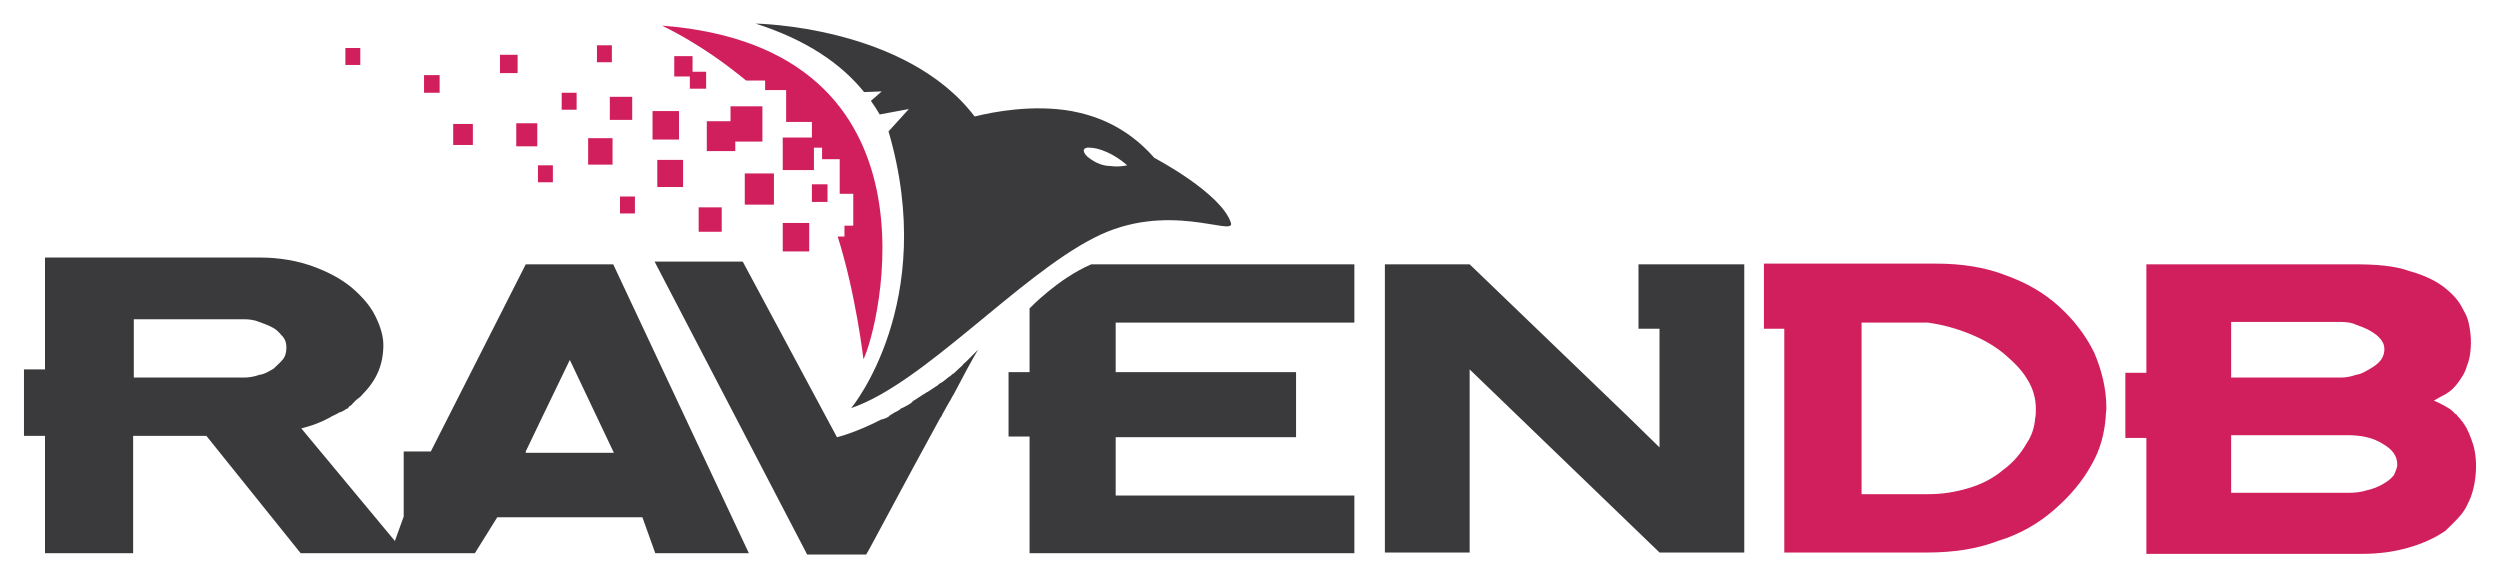
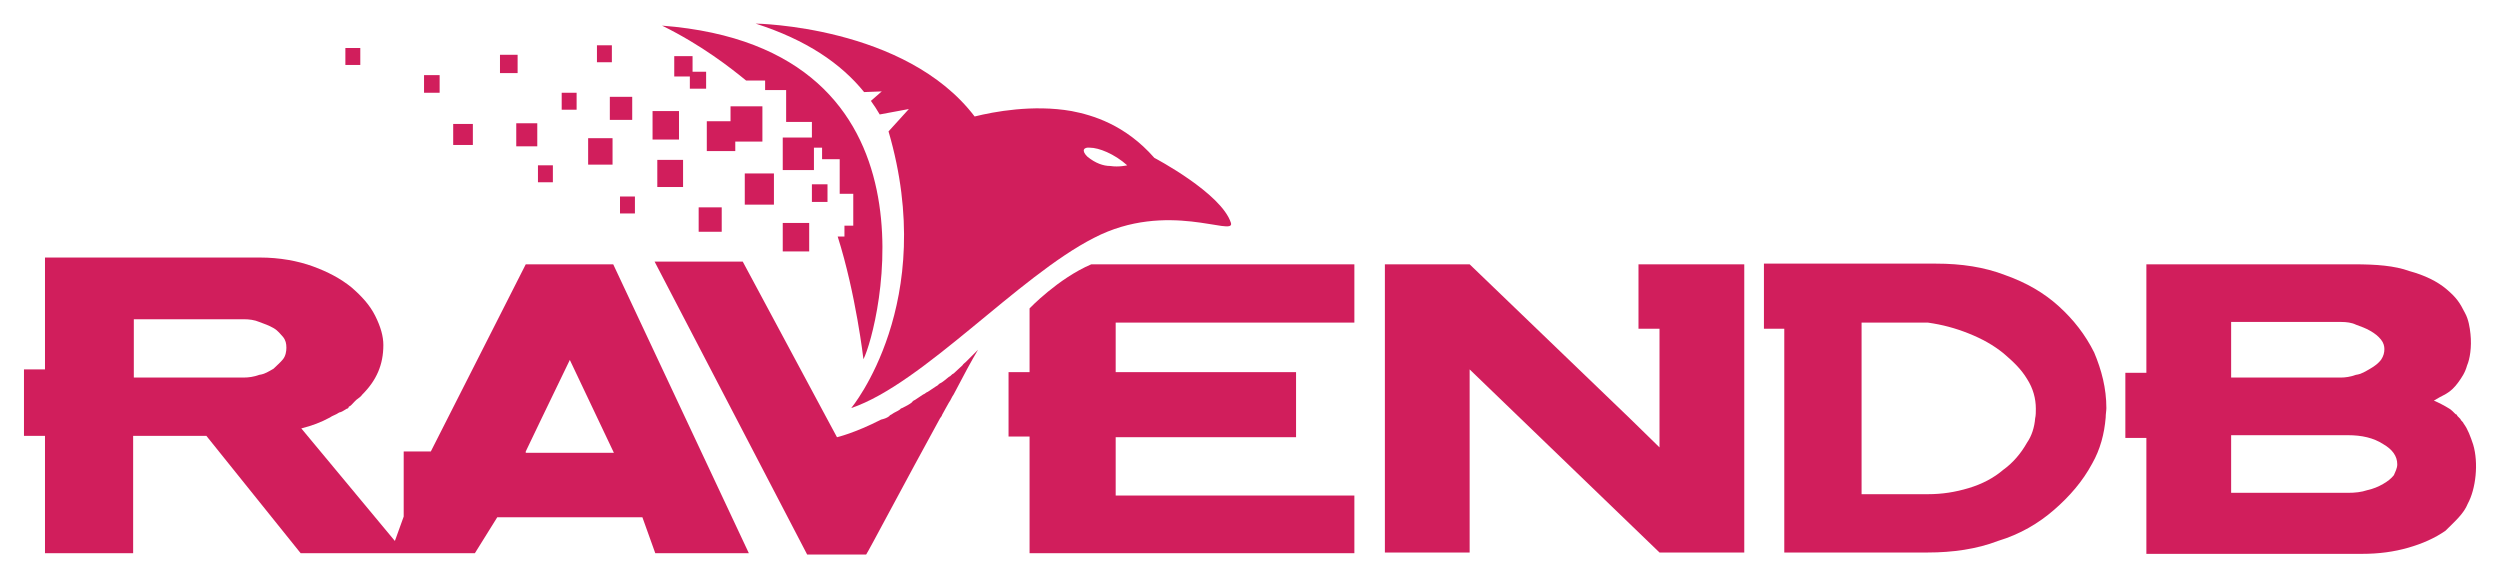
- <svg xmlns="http://www.w3.org/2000/svg" width="1600" height="370" version="1.1">
+ <svg xmlns="http://www.w3.org/2000/svg" version="1.1" id="Layer_1" x="0px" y="0px" viewBox="0 0 1600 370" style="enable-background:new 0 0 1600 370;" xml:space="preserve">
  <style type="text/css">
- 	.st0{fill:#CA1C59;}
+ 	.st0{fill:#D11E5C;}
</style>
  <g transform="matrix(4.339739 0 0 4.339739 4.49071 6.419748)">
-     <rect class="st0" x="95.2" y="14.9" width="3.9" height="4.2" style="fill:#d11e5c" />
-     <rect class="st0" x="95.9" y="22.1" width="3.8" height="4" style="fill:#d11e5c" />
-     <rect class="st0" x="108.8" y="24.1" width="4.3" height="4.6" style="fill:#d11e5c" />
-     <rect class="st0" x="65.8" y="16.8" width="2.9" height="3.1" style="fill:#d11e5c" />
-     <rect class="st0" x="75.1" y="16.7" width="3.1" height="3.4" style="fill:#d11e5c" />
-     <polygon class="st0" points="103.2 16.4 103.2 20.8 107.4 20.8 107.4 19.4 111.4 19.4 111.4 14.2 106.7 14.2 106.7 16.4" style="fill:#d11e5c" />
-     <rect class="st0" x="61.5" y="9.6" width="2.3" height="2.6" style="fill:#d11e5c" />
-     <rect class="st0" x="114.4" y="31.4" width="3.9" height="4.2" style="fill:#d11e5c" />
-     <rect class="st0" x="102" y="29.1" width="3.4" height="3.6" style="fill:#d11e5c" />
-     <rect class="st0" x="88.9" y="12.8" width="3.3" height="3.4" style="fill:#d11e5c" />
-     <rect class="st0" x="85.7" y="18.9" width="3.6" height="3.9" style="fill:#d11e5c" />
-     <rect class="st0" x="118.7" y="25.7" width="2.3" height="2.6" style="fill:#d11e5c" />
-     <rect class="st0" x="78.3" y="22.9" width="2.2" height="2.5" style="fill:#d11e5c" />
-     <polygon class="st0" points="98.4 9.8 100.7 9.8 100.7 11.6 103.1 11.6 103.1 9.1 101.1 9.1 101.1 6.8 98.4 6.8" style="fill:#d11e5c" />
-     <rect class="st0" x="81.8" y="12.2" width="2.2" height="2.5" style="fill:#d11e5c" />
-     <rect class="st0" x="49.9" y="5.6" width="2.2" height="2.5" style="fill:#d11e5c" />
-     <rect class="st0" x="90.4" y="27.5" width="2.2" height="2.5" style="fill:#d11e5c" />
-     <rect class="st0" x="72.7" y="6.6" width="2.6" height="2.7" style="fill:#d11e5c" />
-     <rect class="st0" x="87" y="5.2" width="2.2" height="2.5" style="fill:#d11e5c" />
-     <path class="st0" d="m111.8 10.4v1.4h3.1v4.7h3.8v2.3h-4.3v4.8h4.6v-3.3h1.2v1.7h2.6v5.1h2v4.7h-1.3v1.6h-1c2.7 8.5 3.8 18.1 3.8 18.1 2.2-4.3 12.9-45.9-29.7-49.2 5.9 2.9 10.2 6.3 12.4 8.1z" style="fill:#d11e5c" />
-     <path class="st0" d="m95.6 80.1h13.8l-20-42.6h-12.9l-14 27.6h-4v9.6l-1.3 3.6-13.8-16.6c1.6-.4 2.9-.9 4.2-1.6.4-.3.9-.4 1.3-.7.1 0 .1-.1.3-.1.3-.1.7-.4.9-.5.1 0 .3-.1.3-.3.3-.1.5-.4.8-.7l.3-.3c.4-.3.7-.5.9-.8 2.1-2.1 3.1-4.4 3.1-7.3 0-1.3-.4-2.7-1.2-4.3s-2-2.9-3.5-4.2c-1.6-1.3-3.5-2.3-5.7-3.1s-4.9-1.3-7.8-1.3h-31.7v16.5h-3.1v9.8h3.1v17.3h13v-17.3h10.8l13.9 17.3h25.7l3.3-5.3h21.4zm-76.9-34.5h16.2c.8 0 1.6.1 2.3.4.8.3 1.4.5 2.1.9s1 .9 1.4 1.3c.4.5.5 1 .5 1.6 0 .5-.1 1.2-.5 1.7s-.9.9-1.4 1.4c-.7.4-1.3.8-2.1.9-.8.3-1.6.4-2.3.4h-16.2zm57.8 19.5 2.3-4.8 4.2-8.7 6.5 13.7h-13z" style="fill:#3a3a3c" />
-     <polygon class="st0" points="203.2 60.2 203.2 80 215.7 80 215.7 60.2 215.7 60.2 215.7 53 243.7 80 256.2 80 256.2 60.2 256.2 37.5 240.6 37.5 240.6 47 243.7 47 243.7 60.2 243.7 64.5 239.3 60.2 215.7 37.5 203.2 37.5" style="fill:#3a3a3c" />
-     <path class="st0" d="m362.9 72.8c1.2-2.2 1.6-6 .8-8.7-.4-1.2-.8-2.3-1.4-3.1-.1-.3-.4-.4-.5-.7l-.4-.4c-.1-.1-.1-.3-.3-.3-.3-.3-.7-.7-.9-.8-.8-.5-1.6-.9-2.3-1.2.5-.3 1.2-.7 1.8-1 .7-.4 1.3-1 1.8-1.7s1-1.4 1.3-2.5c.4-.9.7-2.7.5-4.6-.1-1-.3-2.2-.8-3.1-.8-1.6-1.3-2.3-2.7-3.5s-3.3-2.1-5.5-2.7c-2.2-.8-4.9-1-8.2-1h-30.6v16h-3.1v9.6h3.1v17.1h31.8c2.5 0 4.7-.3 6.8-.9s3.9-1.4 5.5-2.5c1.4-1.4 2.7-2.5 3.3-4zm-34.9-26.8h16.2c.8 0 1.6.1 2.2.4.8.3 1.4.5 2.1.9s1.2.8 1.6 1.3.5 1 .5 1.4c0 .5-.1 1-.5 1.6-.4.5-.9.9-1.6 1.3s-1.3.8-2.1.9c-.8.3-1.6.4-2.2.4h-16.2zm24 22.6c-.4.5-.9.9-1.6 1.3s-1.4.7-2.3.9c-.9.3-1.8.4-2.9.4h-17.2v-8.5h17.2c2.1 0 3.8.4 5.2 1.3 1.4.8 2.1 1.8 2.1 3 0 .6-.3 1.1-.5 1.6z" style="fill:#d11e5c" />
-     <path class="st0" d="m198.7 80.1v-8.5h-35.2v-8.6h26.6v-9.6h-26.6v-7.3h35.2v-8.6h-38.8c-4.9 2.1-9.1 6.5-9.1 6.5v9.4h-3.1v9.5h3.1v17.2z" style="fill:#3a3a3c" />
-     <path class="st0" d="m137.6 60.2c.1-.1.3-.4.3-.5.4-.7.7-1.3 1-1.8.3-.4.4-.8.7-1.2 1.4-2.7 2.7-5.1 3.6-6.6l-1.8 1.8c-.1.1-.4.3-.5.5-.4.4-.9.8-1.3 1.2-.3.1-.4.4-.7.5-.4.3-.8.7-1.2.9-.3.1-.4.4-.7.5-.4.3-.8.5-1.2.8-.3.1-.4.3-.7.4-.4.3-.8.5-1.2.8-.3.1-.4.3-.5.4-.4.3-.8.5-1.2.7-.1.1-.4.1-.5.3-.4.3-.8.4-1.2.7-.1.1-.3.1-.4.3-.4.3-.8.4-1.2.5-3.9 2-6.5 2.6-6.5 2.6l-1.4-2.6-12.5-23.3h-13l22.5 43.2h8.7c.2-.2 5.9-11 10.9-20.1z" style="fill:#3a3a3c" />
-     <path class="st0" d="m262.1 47v33h21.2c3.6 0 7.2-.5 10.3-1.7 3.3-1 6-2.6 8.3-4.6s4.2-4.2 5.6-6.8c1.2-2.1 1.8-4.4 2-6.8 0-.5.1-1 .1-1.4 0-2.9-.7-5.6-1.8-8.2-1.3-2.6-3-4.8-5.2-6.8s-4.8-3.5-7.9-4.6c-3.1-1.2-6.5-1.7-10.2-1.7h-25.4v9.6zm21.2-.9c2.1.3 4 .8 6 1.6s3.6 1.7 5.1 2.9c1.4 1.2 2.6 2.3 3.5 3.8.9 1.4 1.3 2.9 1.3 4.4 0 .5 0 1-.1 1.4-.1 1.3-.5 2.6-1.2 3.6-.9 1.6-2.1 3-3.5 4-1.4 1.2-3.1 2.1-5.1 2.7s-3.9.9-6 .9h-9.8v-25.3z" style="fill:#d11e5c" />
-     <path class="st0" d="m126.4 12.1 2.6-.1-1.6 1.4c.5.7.9 1.3 1.3 2l4.3-.8-3 3.3c7.4 25.3-5.5 40.8-5.5 40.8 10.6-3.6 24.6-19.4 35.8-25.1 10.8-5.6 20.8-.1 20.2-2.2-1.4-4.4-11.3-9.6-11.3-9.6-4.3-4.9-9.1-6.3-12.2-6.9-5.7-1-11.5.1-14.3.8-10.2-13.4-32.3-13.7-32.3-13.7 7.5 2.4 12.6 5.9 16 10.1zm33.3 8.2c1.3 0 3.6.9 5.5 2.6 0 0-1.2.3-2.5.1-1 0-2.2-.4-3.4-1.4-.9-.9-.5-1.4.4-1.3z" style="fill:#3a3a3c" />
+     <rect x="95.2" y="14.9" class="st0" width="3.9" height="4.2" />
+     <rect x="95.9" y="22.1" class="st0" width="3.8" height="4" />
+     <rect x="108.8" y="24.1" class="st0" width="4.3" height="4.6" />
+     <rect x="65.8" y="16.8" class="st0" width="2.9" height="3.1" />
+     <rect x="75.1" y="16.7" class="st0" width="3.1" height="3.4" />
+     <polygon class="st0" points="103.2,16.4 103.2,20.8 107.4,20.8 107.4,19.4 111.4,19.4 111.4,14.2 106.7,14.2 106.7,16.4  " />
+     <rect x="61.5" y="9.6" class="st0" width="2.3" height="2.6" />
+     <rect x="114.4" y="31.4" class="st0" width="3.9" height="4.2" />
+     <rect x="102" y="29.1" class="st0" width="3.4" height="3.6" />
+     <rect x="88.9" y="12.8" class="st0" width="3.3" height="3.4" />
+     <rect x="85.7" y="18.9" class="st0" width="3.6" height="3.9" />
+     <rect x="118.7" y="25.7" class="st0" width="2.3" height="2.6" />
+     <rect x="78.3" y="22.9" class="st0" width="2.2" height="2.5" />
+     <polygon class="st0" points="98.4,9.8 100.7,9.8 100.7,11.6 103.1,11.6 103.1,9.1 101.1,9.1 101.1,6.8 98.4,6.8  " />
+     <rect x="81.8" y="12.2" class="st0" width="2.2" height="2.5" />
+     <rect x="49.9" y="5.6" class="st0" width="2.2" height="2.5" />
+     <rect x="90.4" y="27.5" class="st0" width="2.2" height="2.5" />
+     <rect x="72.7" y="6.6" class="st0" width="2.6" height="2.7" />
+     <rect x="87" y="5.2" class="st0" width="2.2" height="2.5" />
+     <path class="st0" d="M111.8,10.4v1.4h3.1v4.7h3.8v2.3h-4.3v4.8h4.6v-3.3h1.2V22h2.6v5.1h2v4.7h-1.3v1.6h-1   c2.7,8.5,3.8,18.1,3.8,18.1c2.2-4.3,12.9-45.9-29.7-49.2c5.9,2.9,10.2,6.3,12.4,8.1H111.8z" />
+     <path class="st0" d="M95.6,80.1h13.8l-20-42.6H76.5l-14,27.6h-4v9.6l-1.3,3.6L43.4,61.7c1.6-0.4,2.9-0.9,4.2-1.6   c0.4-0.3,0.9-0.4,1.3-0.7c0.1,0,0.1-0.1,0.3-0.1c0.3-0.1,0.7-0.4,0.9-0.5c0.1,0,0.3-0.1,0.3-0.3c0.3-0.1,0.5-0.4,0.8-0.7l0.3-0.3   c0.4-0.3,0.7-0.5,0.9-0.8c2.1-2.1,3.1-4.4,3.1-7.3c0-1.3-0.4-2.7-1.2-4.3s-2-2.9-3.5-4.2c-1.6-1.3-3.5-2.3-5.7-3.1   s-4.9-1.3-7.8-1.3H5.6V53H2.5v9.8h3.1v17.3h13V62.8h10.8l13.9,17.3H69l3.3-5.3h21.4L95.6,80.1z M18.7,45.6h16.2   c0.8,0,1.6,0.1,2.3,0.4c0.8,0.3,1.4,0.5,2.1,0.9s1,0.9,1.4,1.3c0.4,0.5,0.5,1,0.5,1.6c0,0.5-0.1,1.2-0.5,1.7s-0.9,0.9-1.4,1.4   c-0.7,0.4-1.3,0.8-2.1,0.9c-0.8,0.3-1.6,0.4-2.3,0.4H18.7V45.6z M76.5,65.1l2.3-4.8l4.2-8.7l6.5,13.7h-13V65.1z" />
+     <polygon class="st0" points="203.2,60.2 203.2,80 215.7,80 215.7,60.2 215.7,60.2 215.7,53 243.7,80 256.2,80 256.2,60.2    256.2,37.5 240.6,37.5 240.6,47 243.7,47 243.7,60.2 243.7,64.5 239.3,60.2 215.7,37.5 203.2,37.5  " />
+     <path class="st0" d="M362.9,72.8c1.2-2.2,1.6-6,0.8-8.7c-0.4-1.2-0.8-2.3-1.4-3.1c-0.1-0.3-0.4-0.4-0.5-0.7l-0.4-0.4   c-0.1-0.1-0.1-0.3-0.3-0.3c-0.3-0.3-0.7-0.7-0.9-0.8c-0.8-0.5-1.6-0.9-2.3-1.2c0.5-0.3,1.2-0.7,1.8-1c0.7-0.4,1.3-1,1.8-1.7   s1-1.4,1.3-2.5c0.4-0.9,0.7-2.7,0.5-4.6c-0.1-1-0.3-2.2-0.8-3.1c-0.8-1.6-1.3-2.3-2.7-3.5s-3.3-2.1-5.5-2.7c-2.2-0.8-4.9-1-8.2-1   h-30.6v16h-3.1v9.6h3.1v17.1h31.8c2.5,0,4.7-0.3,6.8-0.9s3.9-1.4,5.5-2.5C361,75.4,362.3,74.3,362.9,72.8L362.9,72.8z M328,46h16.2   c0.8,0,1.6,0.1,2.2,0.4c0.8,0.3,1.4,0.5,2.1,0.9s1.2,0.8,1.6,1.3s0.5,1,0.5,1.4c0,0.5-0.1,1-0.5,1.6c-0.4,0.5-0.9,0.9-1.6,1.3   c-0.7,0.4-1.3,0.8-2.1,0.9c-0.8,0.3-1.6,0.4-2.2,0.4H328V46z M352,68.6c-0.4,0.5-0.9,0.9-1.6,1.3s-1.4,0.7-2.3,0.9   c-0.9,0.3-1.8,0.4-2.9,0.4H328v-8.5h17.2c2.1,0,3.8,0.4,5.2,1.3c1.4,0.8,2.1,1.8,2.1,3C352.5,67.6,352.2,68.1,352,68.6L352,68.6z" />
+     <path class="st0" d="M198.7,80.1v-8.5h-35.2V63h26.6v-9.6h-26.6v-7.3h35.2v-8.6h-38.8c-4.9,2.1-9.1,6.5-9.1,6.5v9.4h-3.1v9.5h3.1   v17.2L198.7,80.1z" />
+     <path class="st0" d="M137.6,60.2c0.1-0.1,0.3-0.4,0.3-0.5c0.4-0.7,0.7-1.3,1-1.8c0.3-0.4,0.4-0.8,0.7-1.2c1.4-2.7,2.7-5.1,3.6-6.6   l-1.8,1.8c-0.1,0.1-0.4,0.3-0.5,0.5c-0.4,0.4-0.9,0.8-1.3,1.2c-0.3,0.1-0.4,0.4-0.7,0.5c-0.4,0.3-0.8,0.7-1.2,0.9   c-0.3,0.1-0.4,0.4-0.7,0.5c-0.4,0.3-0.8,0.5-1.2,0.8c-0.3,0.1-0.4,0.3-0.7,0.4c-0.4,0.3-0.8,0.5-1.2,0.8c-0.3,0.1-0.4,0.3-0.5,0.4   c-0.4,0.3-0.8,0.5-1.2,0.7c-0.1,0.1-0.4,0.1-0.5,0.3c-0.4,0.3-0.8,0.4-1.2,0.7c-0.1,0.1-0.3,0.1-0.4,0.3c-0.4,0.3-0.8,0.4-1.2,0.5   c-3.9,2-6.5,2.6-6.5,2.6l-1.4-2.6l-12.5-23.3h-13L118,80.3h8.7C126.9,80.1,132.6,69.3,137.6,60.2L137.6,60.2z" />
+     <path class="st0" d="M262.1,47v33h21.2c3.6,0,7.2-0.5,10.3-1.7c3.3-1,6-2.6,8.3-4.6s4.2-4.2,5.6-6.8c1.2-2.1,1.8-4.4,2-6.8   c0-0.5,0.1-1,0.1-1.4c0-2.9-0.7-5.6-1.8-8.2c-1.3-2.6-3-4.8-5.2-6.8s-4.8-3.5-7.9-4.6c-3.1-1.2-6.5-1.7-10.2-1.7h-25.4V47H262.1z    M283.3,46.1c2.1,0.3,4,0.8,6,1.6s3.6,1.7,5.1,2.9c1.4,1.2,2.6,2.3,3.5,3.8c0.9,1.4,1.3,2.9,1.3,4.4c0,0.5,0,1-0.1,1.4   c-0.1,1.3-0.5,2.6-1.2,3.6c-0.9,1.6-2.1,3-3.5,4c-1.4,1.2-3.1,2.1-5.1,2.7s-3.9,0.9-6,0.9h-9.8V46.1L283.3,46.1z" />
+     <path class="st0" d="M126.4,12.1L129,12l-1.6,1.4c0.5,0.7,0.9,1.3,1.3,2l4.3-0.8l-3,3.3c7.4,25.3-5.5,40.8-5.5,40.8   c10.6-3.6,24.6-19.4,35.8-25.1c10.8-5.6,20.8-0.1,20.2-2.2c-1.4-4.4-11.3-9.6-11.3-9.6c-4.3-4.9-9.1-6.3-12.2-6.9   c-5.7-1-11.5,0.1-14.3,0.8C132.5,2.3,110.4,2,110.4,2C117.9,4.4,123,7.9,126.4,12.1L126.4,12.1z M159.7,20.3c1.3,0,3.6,0.9,5.5,2.6   c0,0-1.2,0.3-2.5,0.1c-1,0-2.2-0.4-3.4-1.4C158.4,20.7,158.8,20.2,159.7,20.3z" />
  </g>
</svg>
